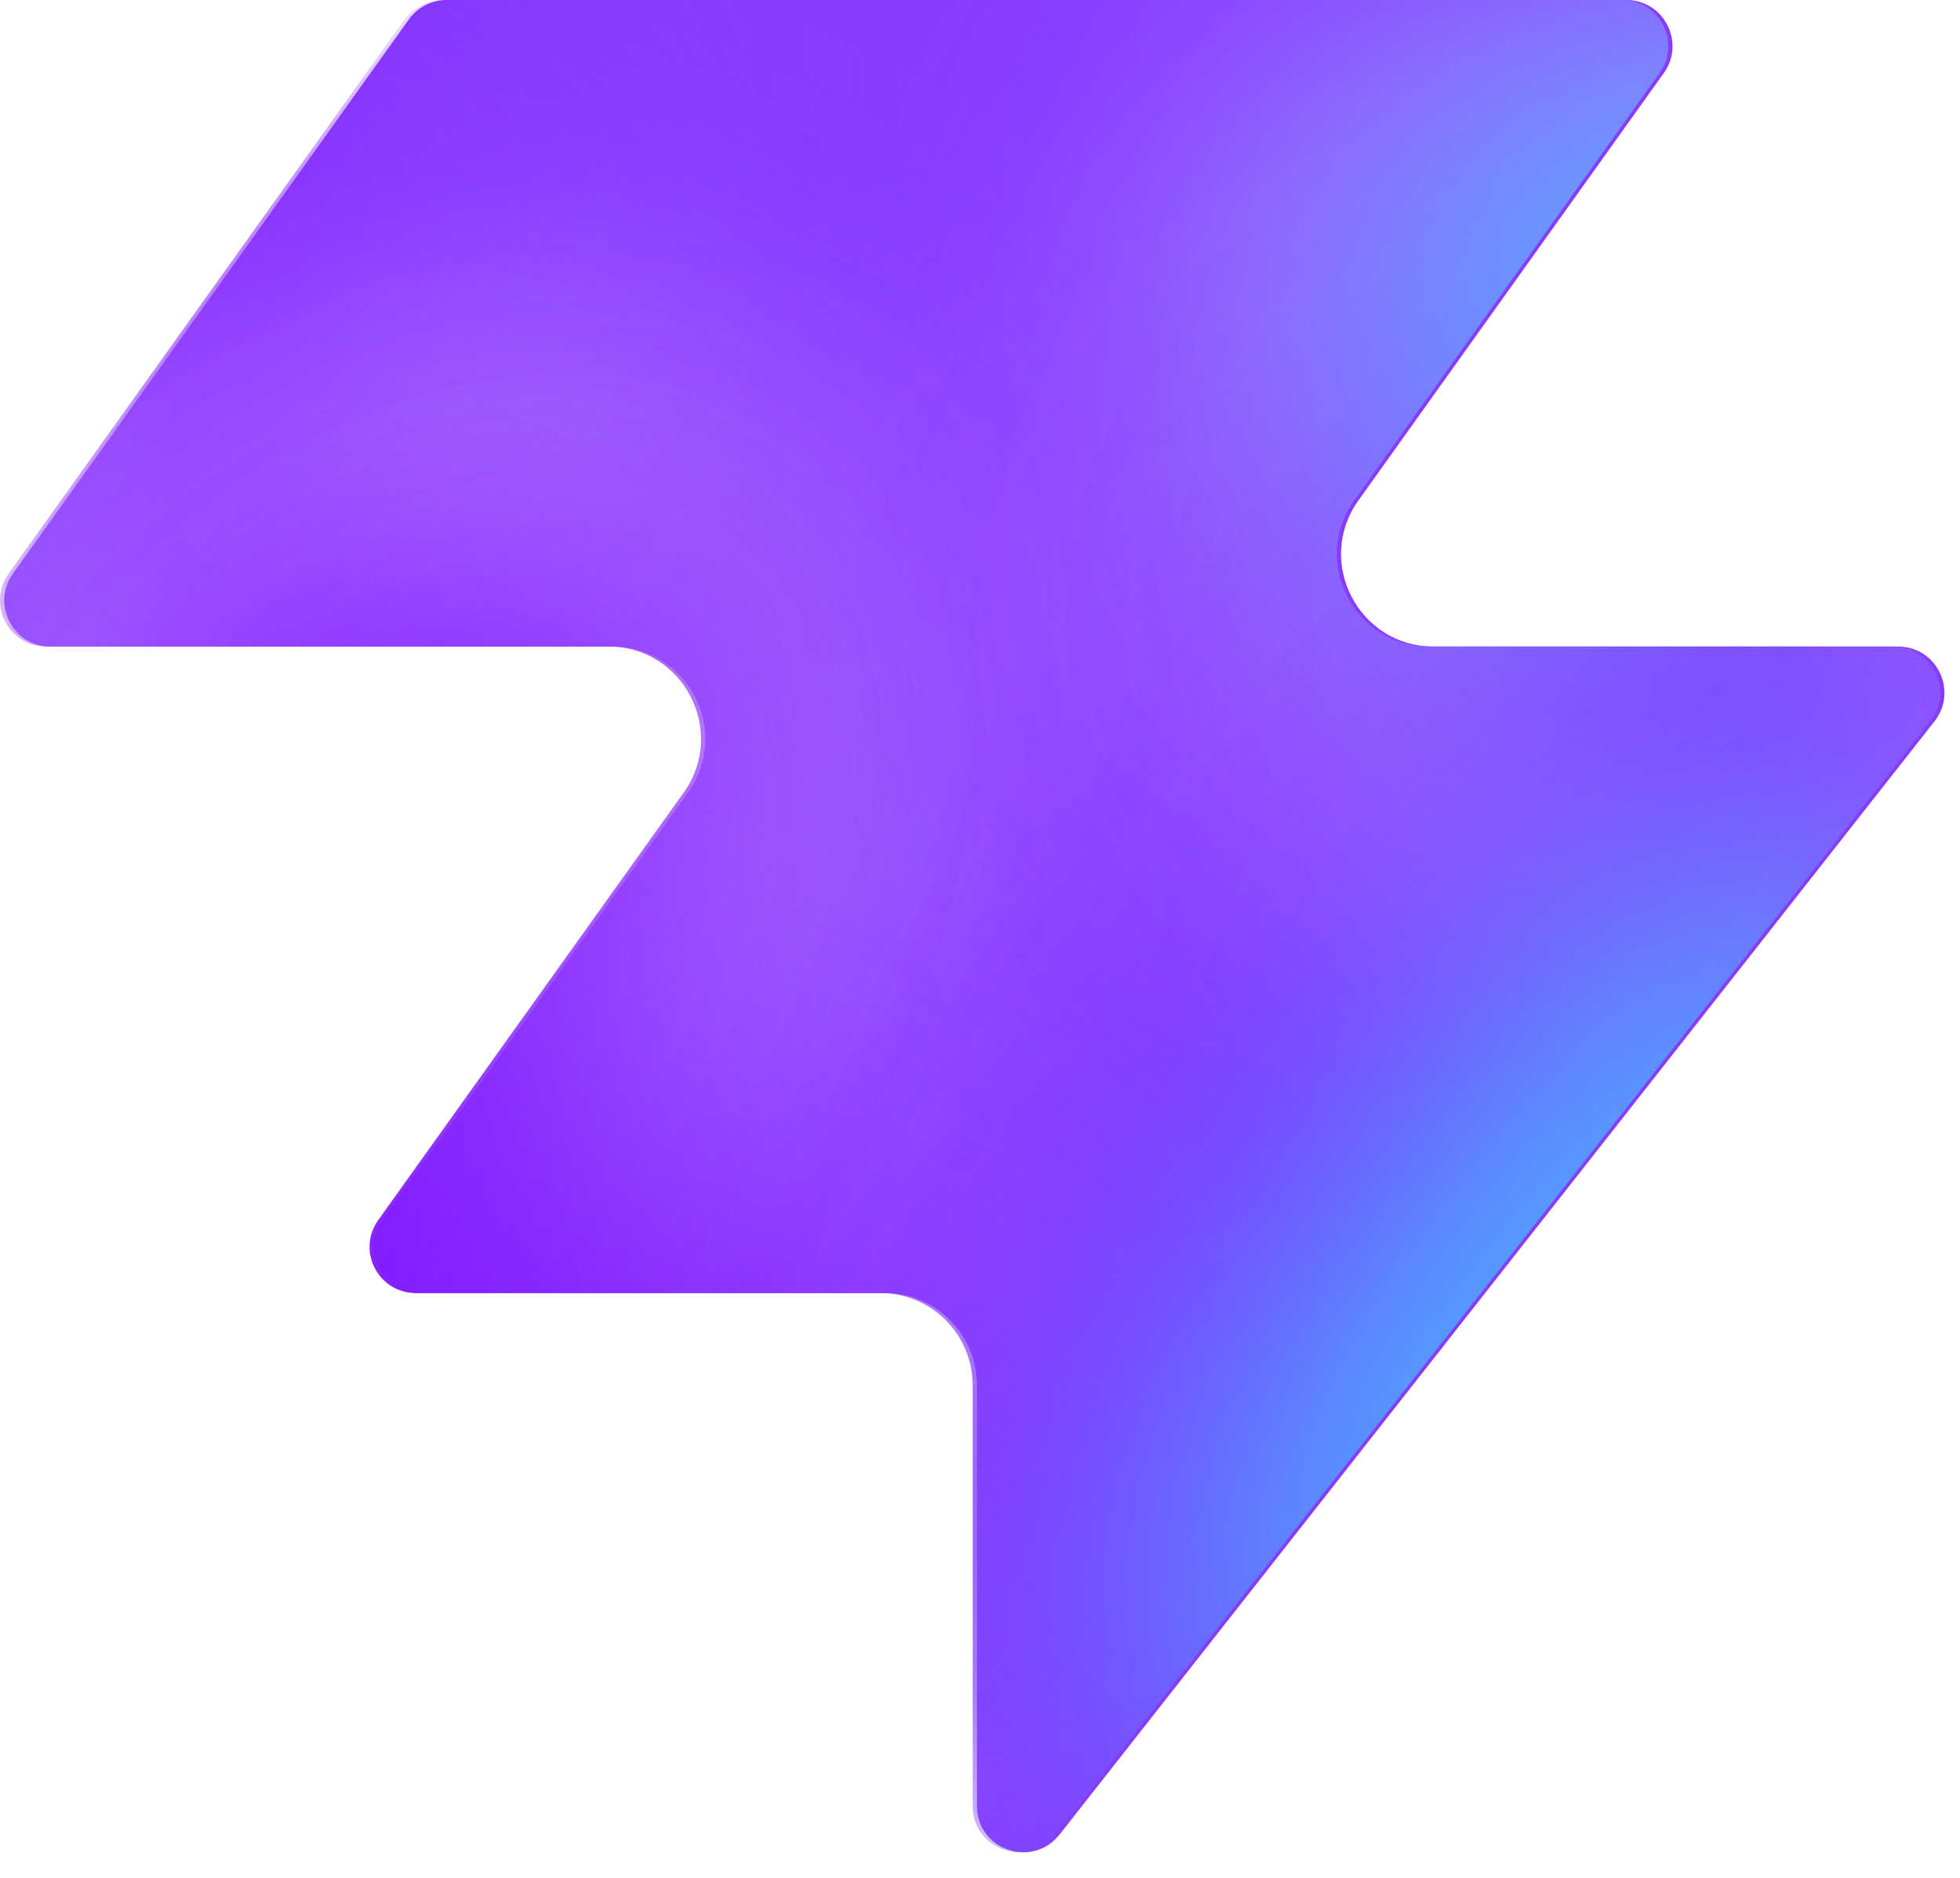
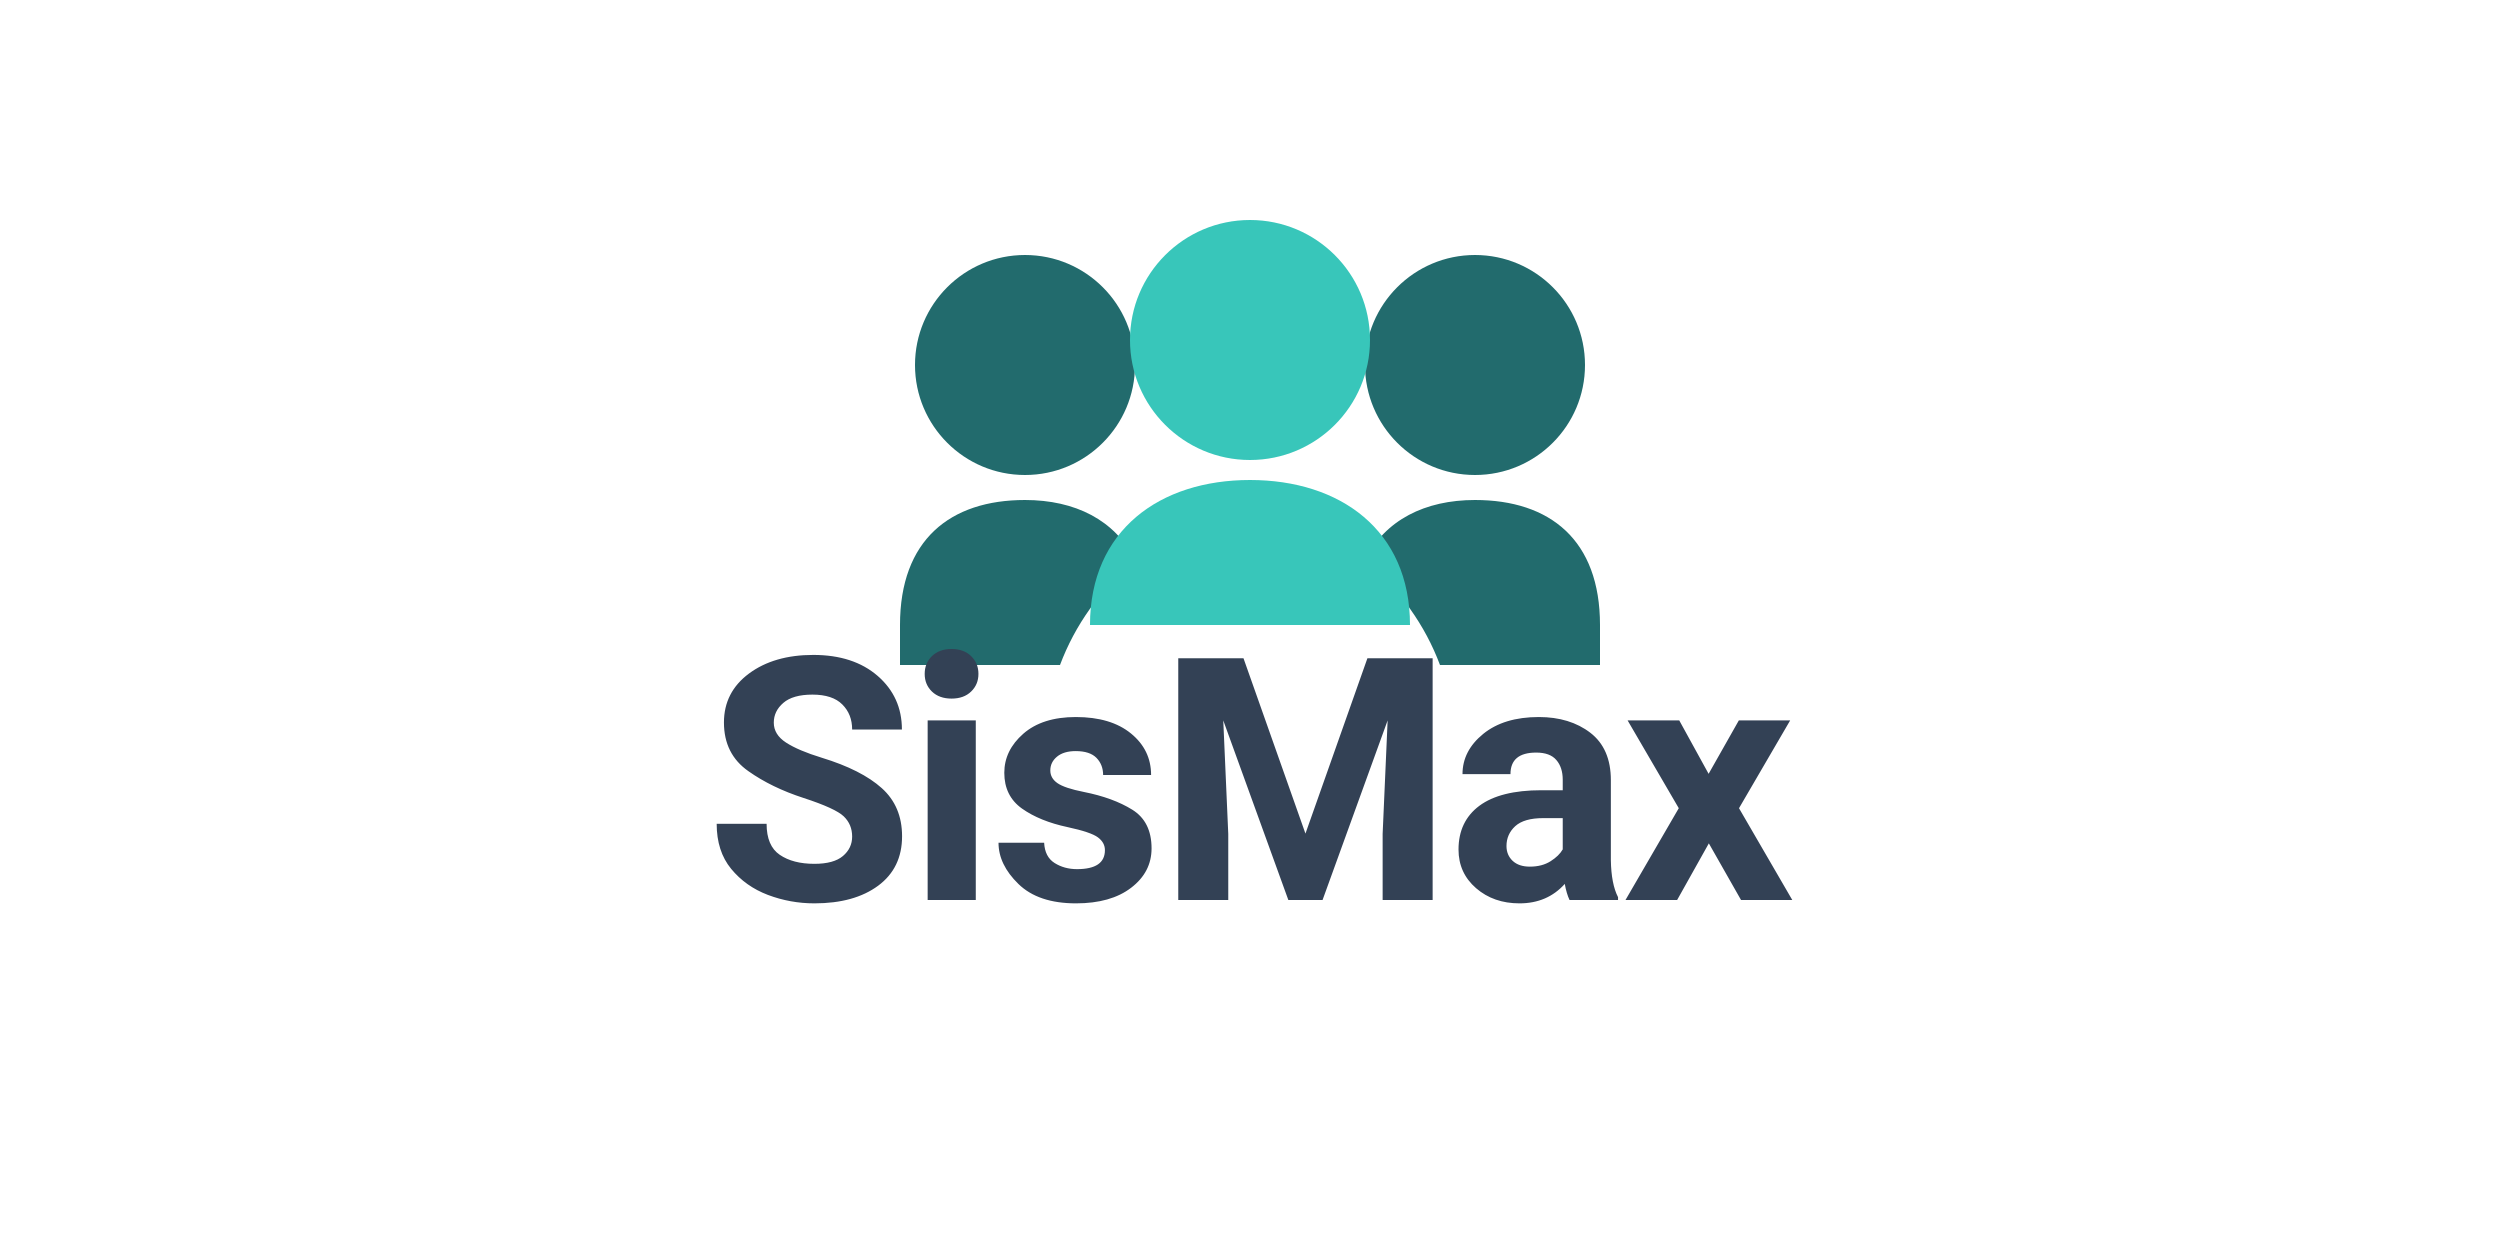
- <svg xmlns="http://www.w3.org/2000/svg" width="48" height="46" fill="none" viewBox="0 0 48 46">
-   <path fill="#863bff" d="M25.946 44.938c-.664.845-2.021.375-2.021-.698V33.937a2.26 2.26 0 0 0-2.262-2.262H10.287c-.92 0-1.456-1.04-.92-1.788l7.48-10.471c1.07-1.497 0-3.578-1.842-3.578H1.237c-.92 0-1.456-1.04-.92-1.788L10.013.474c.214-.297.556-.474.92-.474h28.894c.92 0 1.456 1.04.92 1.788l-7.48 10.471c-1.07 1.498 0 3.579 1.842 3.579h11.377c.943 0 1.473 1.088.89 1.83L25.947 44.94z" style="fill:#863bff;fill:color(display-p3 .525 .23 1);fill-opacity:1" />
-   <mask id="a" width="48" height="46" x="0" y="0" maskUnits="userSpaceOnUse" style="mask-type:alpha">
-     <path fill="#000" d="M25.842 44.938c-.664.844-2.021.375-2.021-.698V33.937a2.26 2.26 0 0 0-2.262-2.262H10.183c-.92 0-1.456-1.04-.92-1.788l7.48-10.471c1.07-1.498 0-3.579-1.842-3.579H1.133c-.92 0-1.456-1.04-.92-1.787L9.91.473c.214-.297.556-.474.92-.474h28.894c.92 0 1.456 1.04.92 1.788l-7.48 10.471c-1.07 1.498 0 3.578 1.842 3.578h11.377c.943 0 1.473 1.088.89 1.832L25.843 44.94z" style="fill:#000;fill-opacity:1" />
-   </mask>
-   <g mask="url(#a)">
-     <g filter="url(#b)">
-       <ellipse cx="5.508" cy="14.704" fill="#ede6ff" rx="5.508" ry="14.704" style="fill:#ede6ff;fill:color(display-p3 .927 .903 1);fill-opacity:1" transform="matrix(.00324 1 1 -.00324 -4.47 31.516)" />
-     </g>
-     <g filter="url(#c)">
-       <ellipse cx="10.399" cy="29.851" fill="#ede6ff" rx="10.399" ry="29.851" style="fill:#ede6ff;fill:color(display-p3 .927 .903 1);fill-opacity:1" transform="matrix(.00324 1 1 -.00324 -39.328 7.883)" />
-     </g>
-     <g filter="url(#d)">
-       <ellipse cx="5.508" cy="30.487" fill="#7e14ff" rx="5.508" ry="30.487" style="fill:#7e14ff;fill:color(display-p3 .492 .077 1);fill-opacity:1" transform="rotate(89.814 -25.913 -14.639)scale(1 -1)" />
-     </g>
-     <g filter="url(#e)">
-       <ellipse cx="5.508" cy="30.599" fill="#7e14ff" rx="5.508" ry="30.599" style="fill:#7e14ff;fill:color(display-p3 .492 .077 1);fill-opacity:1" transform="rotate(89.814 -32.644 -3.334)scale(1 -1)" />
-     </g>
-     <g filter="url(#f)">
-       <ellipse cx="5.508" cy="30.599" fill="#7e14ff" rx="5.508" ry="30.599" style="fill:#7e14ff;fill:color(display-p3 .492 .077 1);fill-opacity:1" transform="matrix(.00324 1 1 -.00324 -34.34 30.47)" />
-     </g>
-     <g filter="url(#g)">
-       <ellipse cx="14.072" cy="22.078" fill="#ede6ff" rx="14.072" ry="22.078" style="fill:#ede6ff;fill:color(display-p3 .927 .903 1);fill-opacity:1" transform="rotate(93.35 24.506 48.493)scale(-1 1)" />
-     </g>
-     <g filter="url(#h)">
-       <ellipse cx="3.47" cy="21.501" fill="#7e14ff" rx="3.47" ry="21.501" style="fill:#7e14ff;fill:color(display-p3 .492 .077 1);fill-opacity:1" transform="rotate(89.009 28.708 47.59)scale(-1 1)" />
-     </g>
-     <g filter="url(#i)">
-       <ellipse cx="3.47" cy="21.501" fill="#7e14ff" rx="3.47" ry="21.501" style="fill:#7e14ff;fill:color(display-p3 .492 .077 1);fill-opacity:1" transform="rotate(89.009 28.708 47.59)scale(-1 1)" />
-     </g>
-     <g filter="url(#j)">
-       <ellipse cx=".387" cy="8.972" fill="#7e14ff" rx="4.407" ry="29.108" style="fill:#7e14ff;fill:color(display-p3 .492 .077 1);fill-opacity:1" transform="rotate(39.51 .387 8.972)" />
-     </g>
-     <g filter="url(#k)">
-       <ellipse cx="47.523" cy="-6.092" fill="#7e14ff" rx="4.407" ry="29.108" style="fill:#7e14ff;fill:color(display-p3 .492 .077 1);fill-opacity:1" transform="rotate(37.892 47.523 -6.092)" />
-     </g>
-     <g filter="url(#l)">
-       <ellipse cx="41.412" cy="6.333" fill="#47bfff" rx="5.971" ry="9.665" style="fill:#47bfff;fill:color(display-p3 .28 .748 1);fill-opacity:1" transform="rotate(37.892 41.412 6.333)" />
-     </g>
-     <g filter="url(#m)">
-       <ellipse cx="-1.879" cy="38.332" fill="#7e14ff" rx="4.407" ry="29.108" style="fill:#7e14ff;fill:color(display-p3 .492 .077 1);fill-opacity:1" transform="rotate(37.892 -1.88 38.332)" />
-     </g>
-     <g filter="url(#n)">
-       <ellipse cx="-1.879" cy="38.332" fill="#7e14ff" rx="4.407" ry="29.108" style="fill:#7e14ff;fill:color(display-p3 .492 .077 1);fill-opacity:1" transform="rotate(37.892 -1.88 38.332)" />
-     </g>
-     <g filter="url(#o)">
-       <ellipse cx="35.651" cy="29.907" fill="#7e14ff" rx="4.407" ry="29.108" style="fill:#7e14ff;fill:color(display-p3 .492 .077 1);fill-opacity:1" transform="rotate(37.892 35.651 29.907)" />
-     </g>
-     <g filter="url(#p)">
-       <ellipse cx="38.418" cy="32.4" fill="#47bfff" rx="5.971" ry="15.297" style="fill:#47bfff;fill:color(display-p3 .28 .748 1);fill-opacity:1" transform="rotate(37.892 38.418 32.4)" />
-     </g>
+ <svg xmlns="http://www.w3.org/2000/svg" viewBox="0 0 500 250" width="100%" height="100%">
+   <g id="icon" transform="translate(0, -10)">
+     <path fill="#226B6D" d="M 205 105 A 22 22 0 1 0 205 61 A 22 22 0 1 0 205 105 Z M 180 135 C 180 118 190 110 205 110 C 215 110 223 114 227 122 C 220 128 215 135 212 143 L 180 143 Z" />
+     <path fill="#226B6D" d="M 295 105 A 22 22 0 1 0 295 61 A 22 22 0 1 0 295 105 Z M 320 135 C 320 118 310 110 295 110 C 285 110 277 114 273 122 C 280 128 285 135 288 143 L 320 143 Z" />
+     <circle cx="250" cy="78" r="24" fill="#38C6BA" />
+     <path fill="#38C6BA" d="M 218 135 C 218 116 232 106 250 106 C 268 106 282 116 282 135 Z" />
  </g>
-   <defs>
-     <filter id="b" width="60.045" height="41.654" x="-19.77" y="16.149" color-interpolation-filters="sRGB" filterUnits="userSpaceOnUse">
-       <feFlood flood-opacity="0" result="BackgroundImageFix" />
-       <feBlend in="SourceGraphic" in2="BackgroundImageFix" result="shape" />
-       <feGaussianBlur result="effect1_foregroundBlur_2002_17158" stdDeviation="7.659" />
-     </filter>
-     <filter id="c" width="90.34" height="51.437" x="-54.613" y="-7.533" color-interpolation-filters="sRGB" filterUnits="userSpaceOnUse">
-       <feFlood flood-opacity="0" result="BackgroundImageFix" />
-       <feBlend in="SourceGraphic" in2="BackgroundImageFix" result="shape" />
-       <feGaussianBlur result="effect1_foregroundBlur_2002_17158" stdDeviation="7.659" />
-     </filter>
-     <filter id="d" width="79.355" height="29.4" x="-49.64" y="2.03" color-interpolation-filters="sRGB" filterUnits="userSpaceOnUse">
-       <feFlood flood-opacity="0" result="BackgroundImageFix" />
-       <feBlend in="SourceGraphic" in2="BackgroundImageFix" result="shape" />
-       <feGaussianBlur result="effect1_foregroundBlur_2002_17158" stdDeviation="4.596" />
-     </filter>
-     <filter id="e" width="79.579" height="29.4" x="-45.045" y="20.029" color-interpolation-filters="sRGB" filterUnits="userSpaceOnUse">
-       <feFlood flood-opacity="0" result="BackgroundImageFix" />
-       <feBlend in="SourceGraphic" in2="BackgroundImageFix" result="shape" />
-       <feGaussianBlur result="effect1_foregroundBlur_2002_17158" stdDeviation="4.596" />
-     </filter>
-     <filter id="f" width="79.579" height="29.4" x="-43.513" y="21.178" color-interpolation-filters="sRGB" filterUnits="userSpaceOnUse">
-       <feFlood flood-opacity="0" result="BackgroundImageFix" />
-       <feBlend in="SourceGraphic" in2="BackgroundImageFix" result="shape" />
-       <feGaussianBlur result="effect1_foregroundBlur_2002_17158" stdDeviation="4.596" />
-     </filter>
-     <filter id="g" width="74.749" height="58.852" x="15.756" y="-17.901" color-interpolation-filters="sRGB" filterUnits="userSpaceOnUse">
-       <feFlood flood-opacity="0" result="BackgroundImageFix" />
-       <feBlend in="SourceGraphic" in2="BackgroundImageFix" result="shape" />
-       <feGaussianBlur result="effect1_foregroundBlur_2002_17158" stdDeviation="7.659" />
-     </filter>
-     <filter id="h" width="61.377" height="25.362" x="23.548" y="2.284" color-interpolation-filters="sRGB" filterUnits="userSpaceOnUse">
-       <feFlood flood-opacity="0" result="BackgroundImageFix" />
-       <feBlend in="SourceGraphic" in2="BackgroundImageFix" result="shape" />
-       <feGaussianBlur result="effect1_foregroundBlur_2002_17158" stdDeviation="4.596" />
-     </filter>
-     <filter id="i" width="61.377" height="25.362" x="23.548" y="2.284" color-interpolation-filters="sRGB" filterUnits="userSpaceOnUse">
-       <feFlood flood-opacity="0" result="BackgroundImageFix" />
-       <feBlend in="SourceGraphic" in2="BackgroundImageFix" result="shape" />
-       <feGaussianBlur result="effect1_foregroundBlur_2002_17158" stdDeviation="4.596" />
-     </filter>
-     <filter id="j" width="56.045" height="63.649" x="-27.636" y="-22.853" color-interpolation-filters="sRGB" filterUnits="userSpaceOnUse">
-       <feFlood flood-opacity="0" result="BackgroundImageFix" />
-       <feBlend in="SourceGraphic" in2="BackgroundImageFix" result="shape" />
-       <feGaussianBlur result="effect1_foregroundBlur_2002_17158" stdDeviation="4.596" />
-     </filter>
-     <filter id="k" width="54.814" height="64.646" x="20.116" y="-38.415" color-interpolation-filters="sRGB" filterUnits="userSpaceOnUse">
-       <feFlood flood-opacity="0" result="BackgroundImageFix" />
-       <feBlend in="SourceGraphic" in2="BackgroundImageFix" result="shape" />
-       <feGaussianBlur result="effect1_foregroundBlur_2002_17158" stdDeviation="4.596" />
-     </filter>
-     <filter id="l" width="33.541" height="35.313" x="24.641" y="-11.323" color-interpolation-filters="sRGB" filterUnits="userSpaceOnUse">
-       <feFlood flood-opacity="0" result="BackgroundImageFix" />
-       <feBlend in="SourceGraphic" in2="BackgroundImageFix" result="shape" />
-       <feGaussianBlur result="effect1_foregroundBlur_2002_17158" stdDeviation="4.596" />
-     </filter>
-     <filter id="m" width="54.814" height="64.646" x="-29.286" y="6.009" color-interpolation-filters="sRGB" filterUnits="userSpaceOnUse">
-       <feFlood flood-opacity="0" result="BackgroundImageFix" />
-       <feBlend in="SourceGraphic" in2="BackgroundImageFix" result="shape" />
-       <feGaussianBlur result="effect1_foregroundBlur_2002_17158" stdDeviation="4.596" />
-     </filter>
-     <filter id="n" width="54.814" height="64.646" x="-29.286" y="6.009" color-interpolation-filters="sRGB" filterUnits="userSpaceOnUse">
-       <feFlood flood-opacity="0" result="BackgroundImageFix" />
-       <feBlend in="SourceGraphic" in2="BackgroundImageFix" result="shape" />
-       <feGaussianBlur result="effect1_foregroundBlur_2002_17158" stdDeviation="4.596" />
-     </filter>
-     <filter id="o" width="54.814" height="64.646" x="8.244" y="-2.416" color-interpolation-filters="sRGB" filterUnits="userSpaceOnUse">
-       <feFlood flood-opacity="0" result="BackgroundImageFix" />
-       <feBlend in="SourceGraphic" in2="BackgroundImageFix" result="shape" />
-       <feGaussianBlur result="effect1_foregroundBlur_2002_17158" stdDeviation="4.596" />
-     </filter>
-     <filter id="p" width="39.409" height="43.623" x="18.713" y="10.588" color-interpolation-filters="sRGB" filterUnits="userSpaceOnUse">
-       <feFlood flood-opacity="0" result="BackgroundImageFix" />
-       <feBlend in="SourceGraphic" in2="BackgroundImageFix" result="shape" />
-       <feGaussianBlur result="effect1_foregroundBlur_2002_17158" stdDeviation="4.596" />
-     </filter>
-   </defs>
+   <text x="250" y="180" font-family="system-ui, -apple-system, 'Segoe UI', Roboto, Helvetica, Arial, sans-serif" font-weight="700" font-size="68" fill="#334155" text-anchor="middle" letter-spacing="-1.5">SisMax</text>
</svg>
